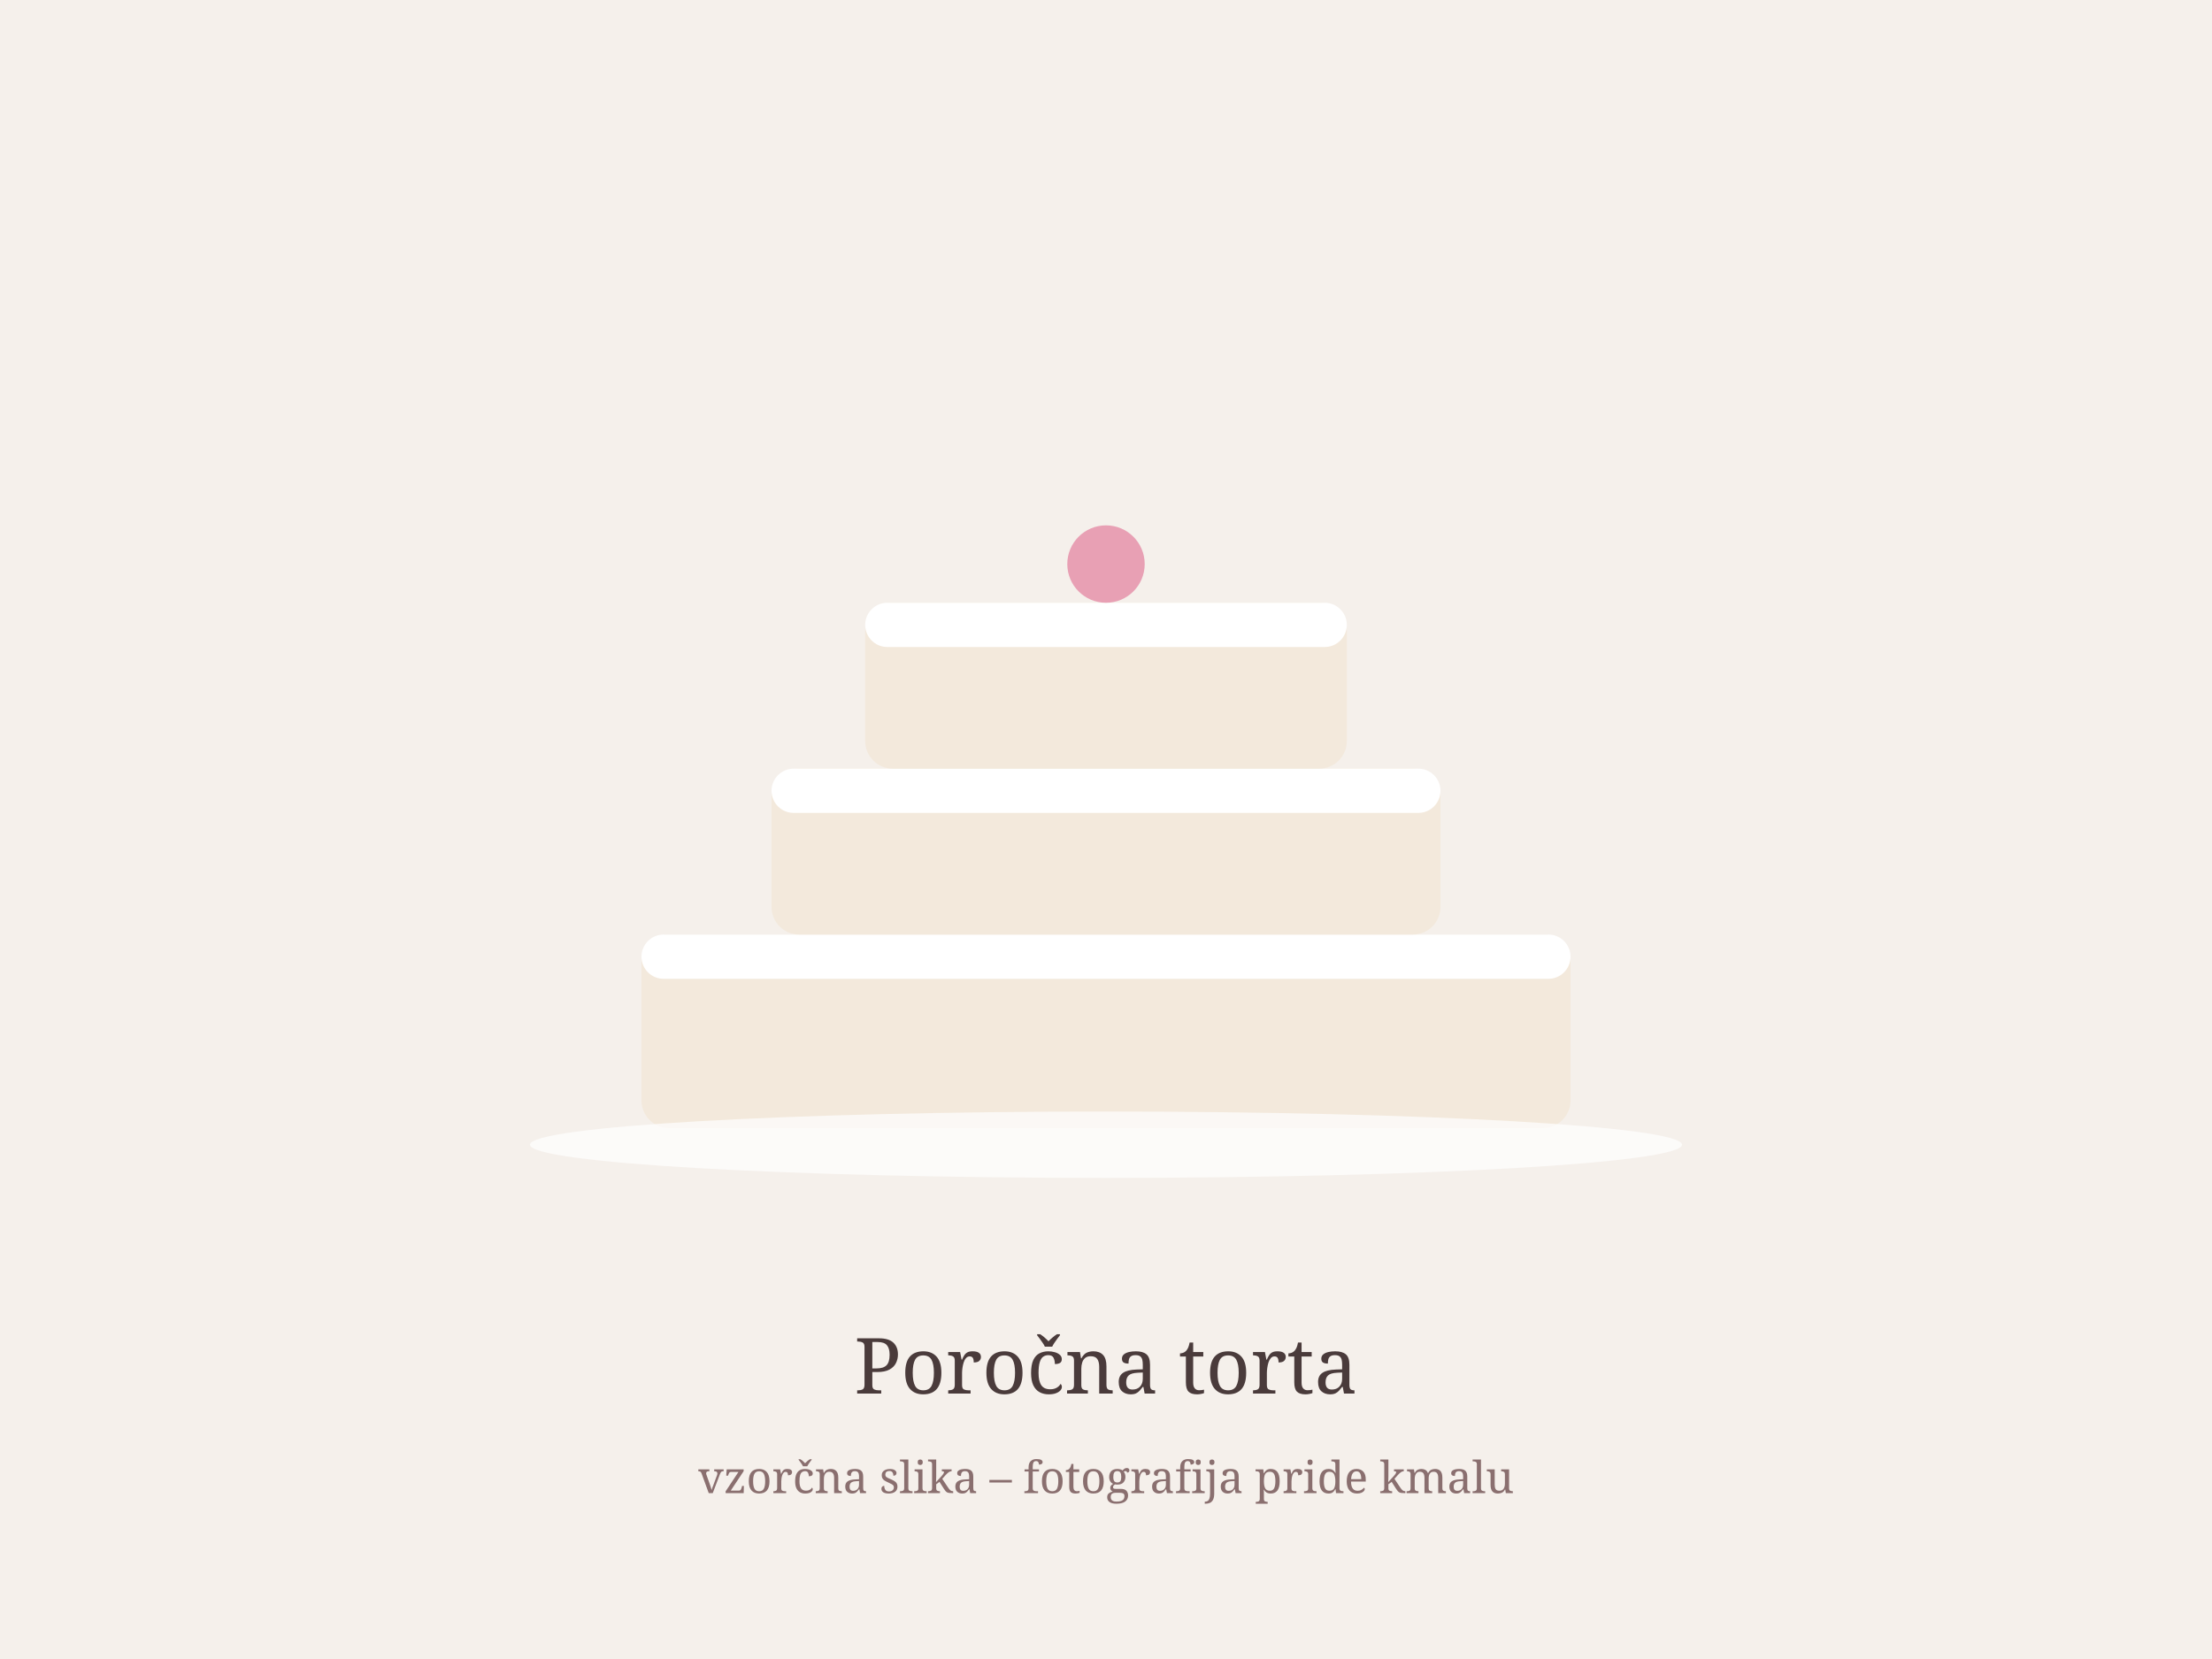
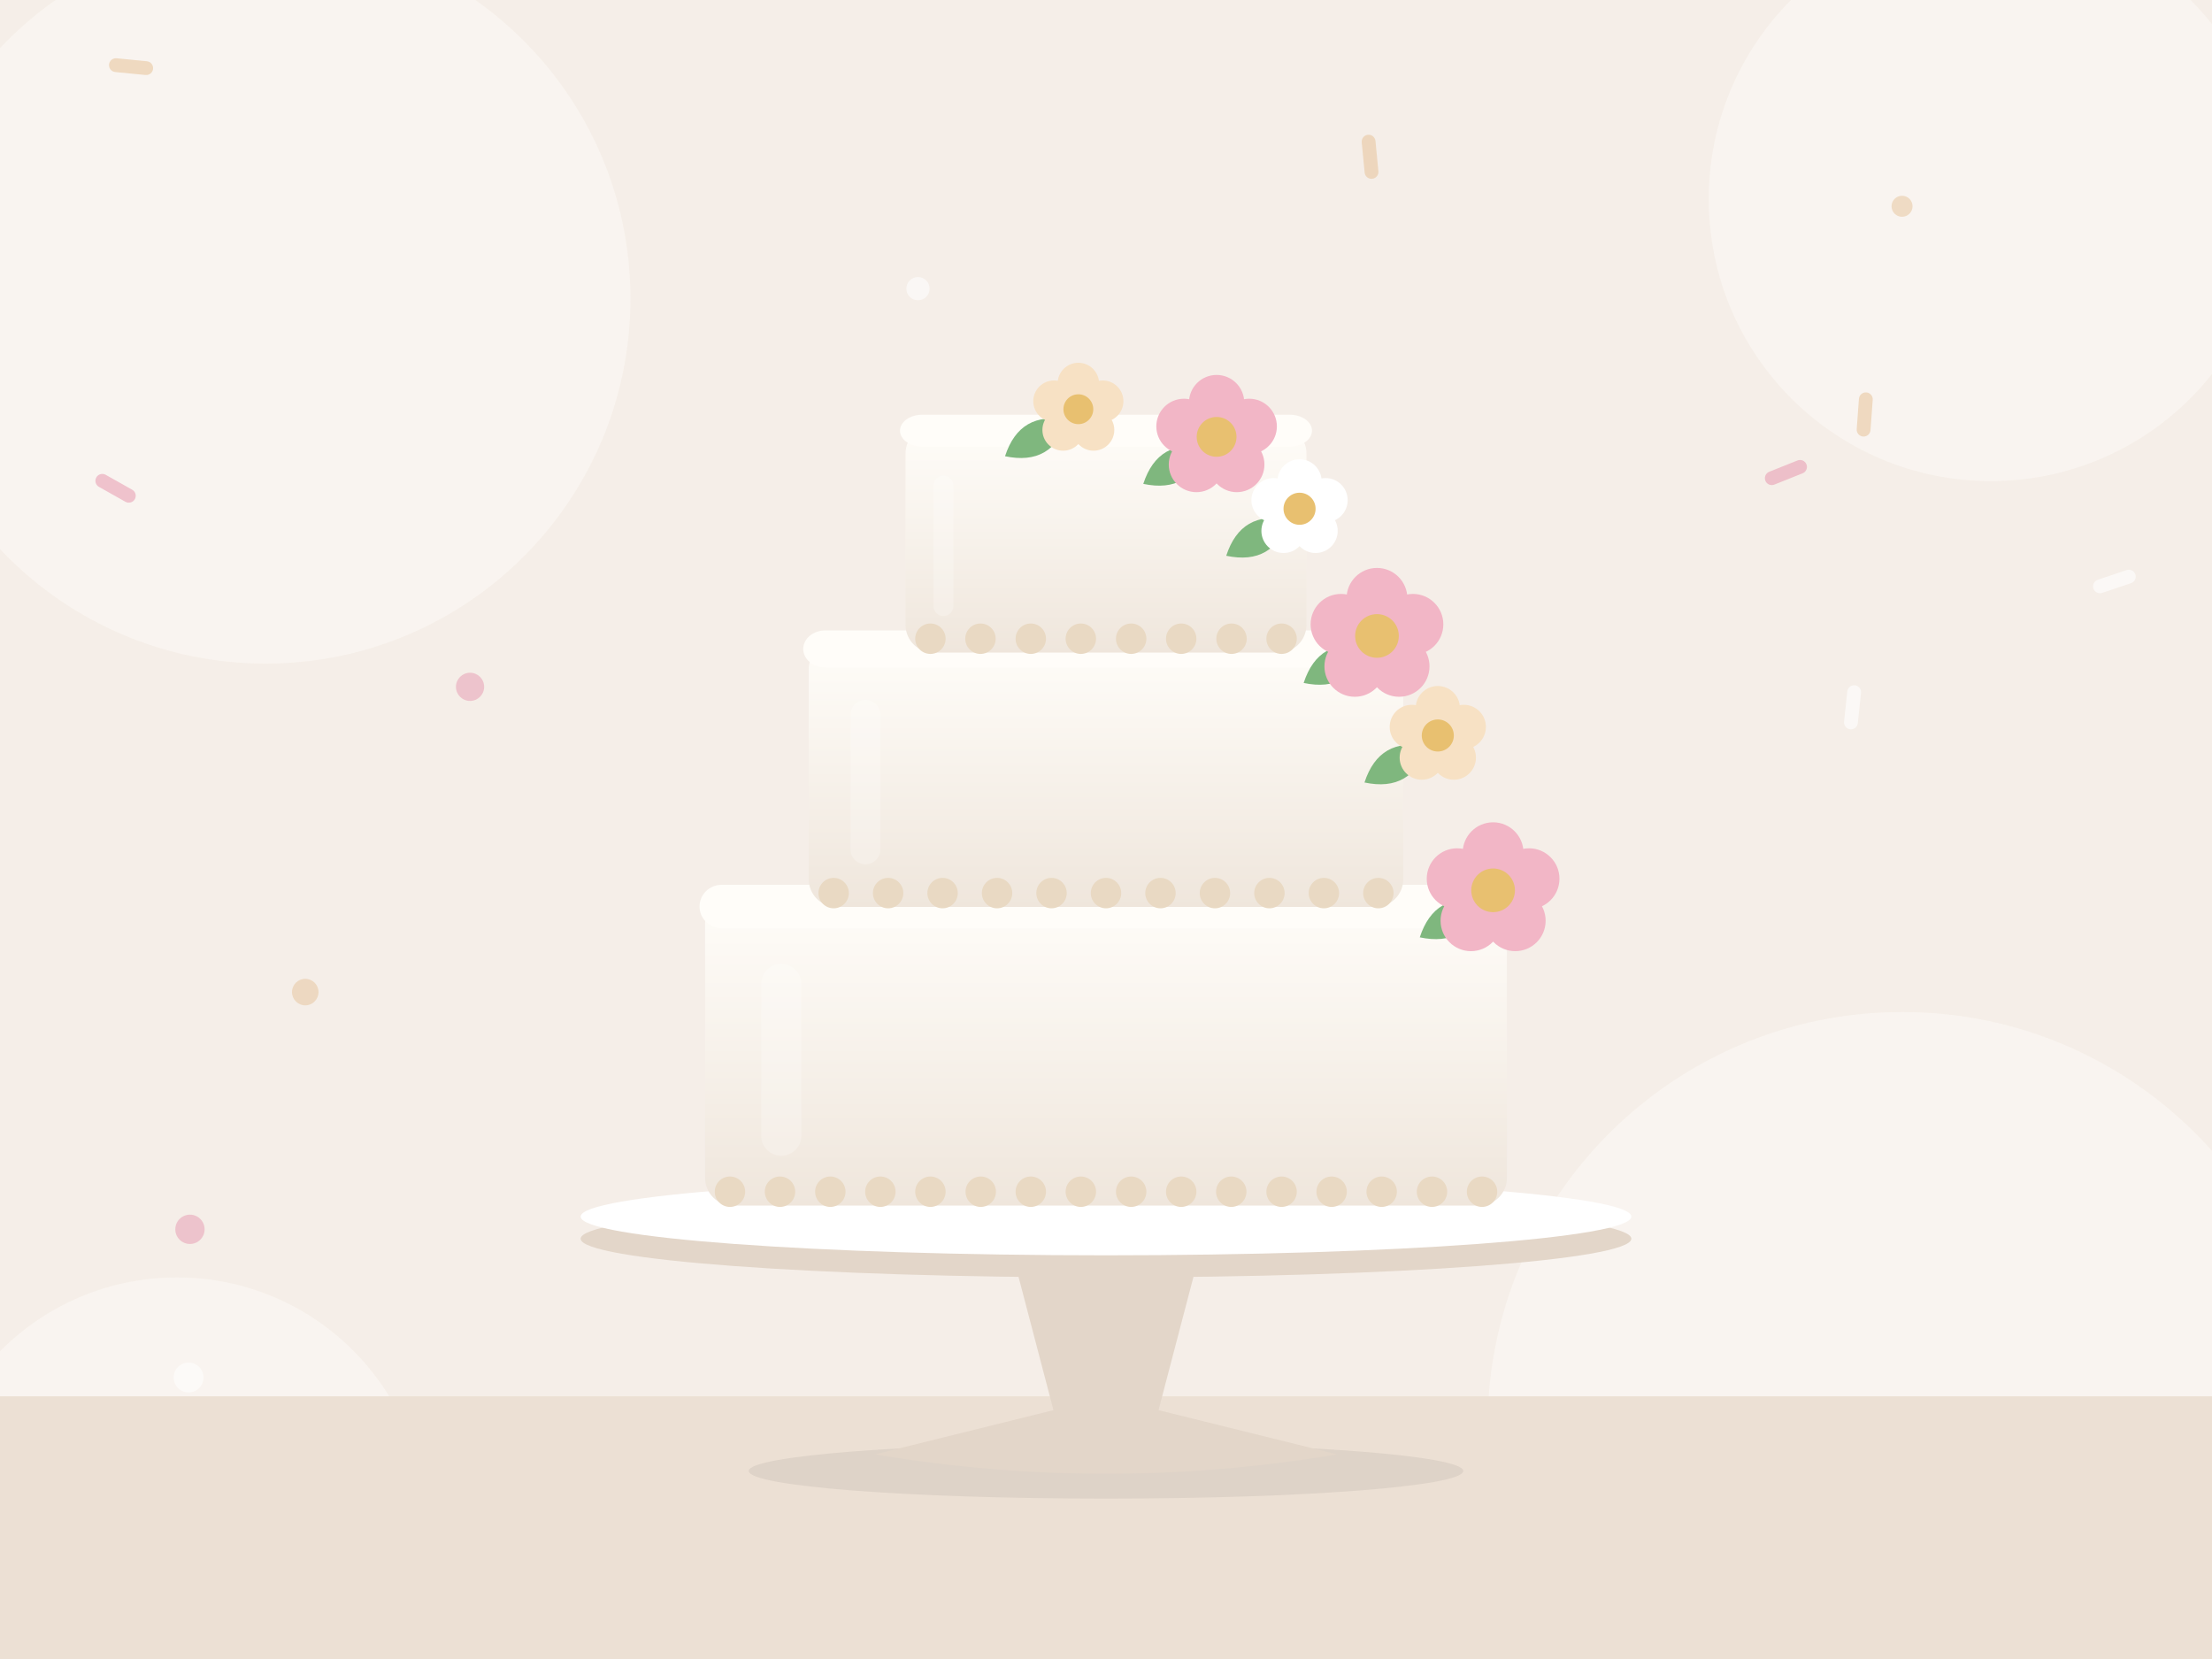
- <svg xmlns="http://www.w3.org/2000/svg" viewBox="0 0 800 600" width="800" height="600">
-   <rect width="800" height="600" fill="#f5f0eb" />
-   <rect x="232.0" y="338" width="336.0" height="70" rx="10" fill="#f3e9dc" />
-   <rect x="232.0" y="338" width="336.0" height="16" rx="8" fill="#ffffff" />
-   <rect x="279.04" y="278" width="241.92" height="60" rx="10" fill="#f3e9dc" />
-   <rect x="279.04" y="278" width="241.92" height="16" rx="8" fill="#ffffff" />
-   <rect x="312.909" y="218" width="174.182" height="60" rx="10" fill="#f3e9dc" />
-   <rect x="312.909" y="218" width="174.182" height="16" rx="8" fill="#ffffff" />
-   <circle cx="400.0" cy="204" r="14" fill="#e8a0b4" />
-   <ellipse cx="400.0" cy="414" rx="208.32" ry="12" fill="#ffffff" opacity="0.7" />
-   <text x="400.0" y="504.0" text-anchor="middle" font-family="Georgia, serif" font-size="28" fill="#4a3b3b">Poročna torta</text>
-   <text x="400.0" y="540.0" text-anchor="middle" font-family="Georgia, serif" font-size="16" fill="#8a6f6f">vzorčna slika – fotografija pride kmalu</text>
+ <svg xmlns="http://www.w3.org/2000/svg" viewBox="0 0 800 600" width="800" height="600" role="img">
+   <defs>
+     <linearGradient id="g1" x1="0" y1="0" x2="0" y2="1">
+       <stop offset="0" stop-color="#fffdf9" />
+       <stop offset="1" stop-color="#efe6dc" />
+     </linearGradient>
+     <linearGradient id="g2" x1="0" y1="0" x2="0" y2="1">
+       <stop offset="0" stop-color="#fffdf9" />
+       <stop offset="1" stop-color="#efe6dc" />
+     </linearGradient>
+     <linearGradient id="g3" x1="0" y1="0" x2="0" y2="1">
+       <stop offset="0" stop-color="#fffdf9" />
+       <stop offset="1" stop-color="#efe6dc" />
+     </linearGradient>
+   </defs>
+   <rect width="800" height="600" fill="#f5eee8" />
+   <circle cx="96" cy="108" r="132" fill="#fbf7f3" opacity="0.7" />
+   <circle cx="720" cy="72" r="102" fill="#fbf7f3" opacity="0.7" />
+   <circle cx="688" cy="516" r="150" fill="#fbf7f3" opacity="0.7" />
+   <circle cx="64" cy="552" r="90" fill="#fbf7f3" opacity="0.7" />
+   <rect x="487.5" y="54.2" width="16" height="5" rx="2.5" fill="#e8c7a0" opacity="0.6" transform="rotate(84.5 495.5 56.7)" />
+   <rect x="666.4" y="147.4" width="16" height="5" rx="2.5" fill="#e8c7a0" opacity="0.6" transform="rotate(94.2 674.4 149.9)" />
+   <circle cx="68.7" cy="444.6" r="5.3" fill="#e8a0b4" opacity="0.55" />
+   <rect x="637.9" y="168.4" width="16" height="5" rx="2.5" fill="#e8a0b4" opacity="0.6" transform="rotate(158.2 645.9 170.9)" />
+   <circle cx="687.9" cy="74.6" r="3.8" fill="#e8c7a0" opacity="0.55" />
+   <rect x="662" y="253.3" width="16" height="5" rx="2.5" fill="#ffffff" opacity="0.6" transform="rotate(96.1 670 255.8)" />
+   <rect x="33.8" y="174.1" width="16" height="5" rx="2.5" fill="#e8a0b4" opacity="0.6" transform="rotate(29.4 41.8 176.6)" />
+   <rect x="666.1" y="557.7" width="16" height="5" rx="2.5" fill="#e8a0b4" opacity="0.6" transform="rotate(128.5 674.1 560.2)" />
+   <circle cx="68.2" cy="498.2" r="5.4" fill="#ffffff" opacity="0.55" />
+   <circle cx="332" cy="104.4" r="4.2" fill="#ffffff" opacity="0.55" />
+   <circle cx="110.4" cy="358.8" r="4.8" fill="#e8c7a0" opacity="0.55" />
+   <rect x="39.4" y="21.6" width="16" height="5" rx="2.5" fill="#e8c7a0" opacity="0.6" transform="rotate(5.6 47.4 24.1)" />
+   <circle cx="170" cy="248.4" r="5.1" fill="#e8a0b4" opacity="0.55" />
+   <rect x="756.7" y="207.8" width="16" height="5" rx="2.5" fill="#ffffff" opacity="0.6" transform="rotate(161.4 764.7 210.3)" />
+   <rect x="0" y="505" width="800" height="95" fill="#ece0d4" />
+   <ellipse cx="400" cy="532" rx="129.2" ry="10" fill="#000" opacity="0.06" />
+   <path d="M365.8 452 L381 510 L316.4 526 Q400 540 483.6 526 L419 510 L434.2 452 Z" fill="#e3d6c9" />
+   <ellipse cx="400" cy="448" rx="190" ry="14" fill="#e3d6c9" />
+   <ellipse cx="400" cy="440" rx="190" ry="14" fill="#ffffff" />
+   <rect x="255" y="324" width="290" height="112" rx="10" fill="url(#g1)" />
+   <rect x="275.3" y="348.6" width="14.5" height="69.4" rx="7.2" fill="#fff" opacity="0.22" />
+   <rect x="253" y="320" width="294" height="15.7" rx="8" fill="#fffdf9" />
+   <circle cx="264" cy="431" r="5.5" fill="#e9d9c3" />
+   <circle cx="282.1" cy="431" r="5.5" fill="#e9d9c3" />
+   <circle cx="300.3" cy="431" r="5.5" fill="#e9d9c3" />
+   <circle cx="318.4" cy="431" r="5.5" fill="#e9d9c3" />
+   <circle cx="336.5" cy="431" r="5.5" fill="#e9d9c3" />
+   <circle cx="354.7" cy="431" r="5.5" fill="#e9d9c3" />
+   <circle cx="372.8" cy="431" r="5.5" fill="#e9d9c3" />
+   <circle cx="390.9" cy="431" r="5.5" fill="#e9d9c3" />
+   <circle cx="409.1" cy="431" r="5.5" fill="#e9d9c3" />
+   <circle cx="427.2" cy="431" r="5.5" fill="#e9d9c3" />
+   <circle cx="445.3" cy="431" r="5.5" fill="#e9d9c3" />
+   <circle cx="463.5" cy="431" r="5.5" fill="#e9d9c3" />
+   <circle cx="481.6" cy="431" r="5.5" fill="#e9d9c3" />
+   <circle cx="499.7" cy="431" r="5.5" fill="#e9d9c3" />
+   <circle cx="517.9" cy="431" r="5.5" fill="#e9d9c3" />
+   <circle cx="536" cy="431" r="5.5" fill="#e9d9c3" />
+   <rect x="292.5" y="232" width="215" height="96" rx="10" fill="url(#g2)" />
+   <rect x="307.6" y="253.1" width="10.8" height="59.5" rx="5.4" fill="#fff" opacity="0.22" />
+   <rect x="290.5" y="228" width="219" height="13.4" rx="8" fill="#fffdf9" />
+   <circle cx="301.5" cy="323" r="5.5" fill="#e9d9c3" />
+   <circle cx="321.2" cy="323" r="5.5" fill="#e9d9c3" />
+   <circle cx="340.9" cy="323" r="5.5" fill="#e9d9c3" />
+   <circle cx="360.6" cy="323" r="5.5" fill="#e9d9c3" />
+   <circle cx="380.3" cy="323" r="5.5" fill="#e9d9c3" />
+   <circle cx="400" cy="323" r="5.5" fill="#e9d9c3" />
+   <circle cx="419.7" cy="323" r="5.5" fill="#e9d9c3" />
+   <circle cx="439.4" cy="323" r="5.5" fill="#e9d9c3" />
+   <circle cx="459.1" cy="323" r="5.5" fill="#e9d9c3" />
+   <circle cx="478.8" cy="323" r="5.5" fill="#e9d9c3" />
+   <circle cx="498.5" cy="323" r="5.5" fill="#e9d9c3" />
+   <rect x="327.5" y="154" width="145" height="82" rx="10" fill="url(#g3)" />
+   <rect x="337.6" y="172" width="7.2" height="50.8" rx="3.6" fill="#fff" opacity="0.22" />
+   <rect x="325.5" y="150" width="149" height="11.5" rx="8" fill="#fffdf9" />
+   <circle cx="336.5" cy="231" r="5.5" fill="#e9d9c3" />
+   <circle cx="354.6" cy="231" r="5.5" fill="#e9d9c3" />
+   <circle cx="372.8" cy="231" r="5.5" fill="#e9d9c3" />
+   <circle cx="390.9" cy="231" r="5.5" fill="#e9d9c3" />
+   <circle cx="409.1" cy="231" r="5.5" fill="#e9d9c3" />
+   <circle cx="427.2" cy="231" r="5.5" fill="#e9d9c3" />
+   <circle cx="445.4" cy="231" r="5.5" fill="#e9d9c3" />
+   <circle cx="463.5" cy="231" r="5.5" fill="#e9d9c3" />
+   <path transform="translate(436 162) rotate(150)" d="M0 0 Q13 -11.7 26 0 Q13 11.7 0 0 Z" fill="#7fb77e" />
+   <circle cx="440" cy="145.6" r="10" fill="#f2b6c6" />
+   <circle cx="451.8" cy="154.2" r="10" fill="#f2b6c6" />
+   <circle cx="447.3" cy="168" r="10" fill="#f2b6c6" />
+   <circle cx="432.7" cy="168" r="10" fill="#f2b6c6" />
+   <circle cx="428.2" cy="154.2" r="10" fill="#f2b6c6" />
+   <circle cx="440" cy="158" r="7.2" fill="#e8c070" />
+   <path transform="translate(466 188) rotate(150)" d="M0 0 Q13 -11.7 26 0 Q13 11.7 0 0 Z" fill="#7fb77e" />
+   <circle cx="470" cy="174.1" r="8" fill="#ffffff" />
+   <circle cx="479.4" cy="180.9" r="8" fill="#ffffff" />
+   <circle cx="475.8" cy="192" r="8" fill="#ffffff" />
+   <circle cx="464.2" cy="192" r="8" fill="#ffffff" />
+   <circle cx="460.6" cy="180.9" r="8" fill="#ffffff" />
+   <circle cx="470" cy="184" r="5.8" fill="#e8c070" />
+   <path transform="translate(494 234) rotate(150)" d="M0 0 Q13 -11.7 26 0 Q13 11.7 0 0 Z" fill="#7fb77e" />
+   <circle cx="498" cy="216.4" r="11" fill="#f2b6c6" />
+   <circle cx="511" cy="225.8" r="11" fill="#f2b6c6" />
+   <circle cx="506" cy="241" r="11" fill="#f2b6c6" />
+   <circle cx="490" cy="241" r="11" fill="#f2b6c6" />
+   <circle cx="485" cy="225.8" r="11" fill="#f2b6c6" />
+   <circle cx="498" cy="230" r="7.9" fill="#e8c070" />
+   <path transform="translate(516 270) rotate(150)" d="M0 0 Q13 -11.7 26 0 Q13 11.7 0 0 Z" fill="#7fb77e" />
+   <circle cx="520" cy="256.1" r="8" fill="#f7e1c4" />
+   <circle cx="529.4" cy="262.9" r="8" fill="#f7e1c4" />
+   <circle cx="525.8" cy="274" r="8" fill="#f7e1c4" />
+   <circle cx="514.2" cy="274" r="8" fill="#f7e1c4" />
+   <circle cx="510.6" cy="262.9" r="8" fill="#f7e1c4" />
+   <circle cx="520" cy="266" r="5.8" fill="#e8c070" />
+   <path transform="translate(536 326) rotate(150)" d="M0 0 Q13 -11.7 26 0 Q13 11.7 0 0 Z" fill="#7fb77e" />
+   <circle cx="540" cy="308.4" r="11" fill="#f2b6c6" />
+   <circle cx="553" cy="317.8" r="11" fill="#f2b6c6" />
+   <circle cx="548" cy="333" r="11" fill="#f2b6c6" />
+   <circle cx="532" cy="333" r="11" fill="#f2b6c6" />
+   <circle cx="527" cy="317.8" r="11" fill="#f2b6c6" />
+   <circle cx="540" cy="322" r="7.9" fill="#e8c070" />
+   <path transform="translate(386 152) rotate(150)" d="M0 0 Q13 -11.7 26 0 Q13 11.7 0 0 Z" fill="#7fb77e" />
+   <circle cx="390" cy="138.7" r="7.5" fill="#f7e1c4" />
+   <circle cx="398.8" cy="145.1" r="7.5" fill="#f7e1c4" />
+   <circle cx="395.5" cy="155.5" r="7.5" fill="#f7e1c4" />
+   <circle cx="384.5" cy="155.5" r="7.5" fill="#f7e1c4" />
+   <circle cx="381.2" cy="145.1" r="7.5" fill="#f7e1c4" />
+   <circle cx="390" cy="148" r="5.4" fill="#e8c070" />
</svg>
